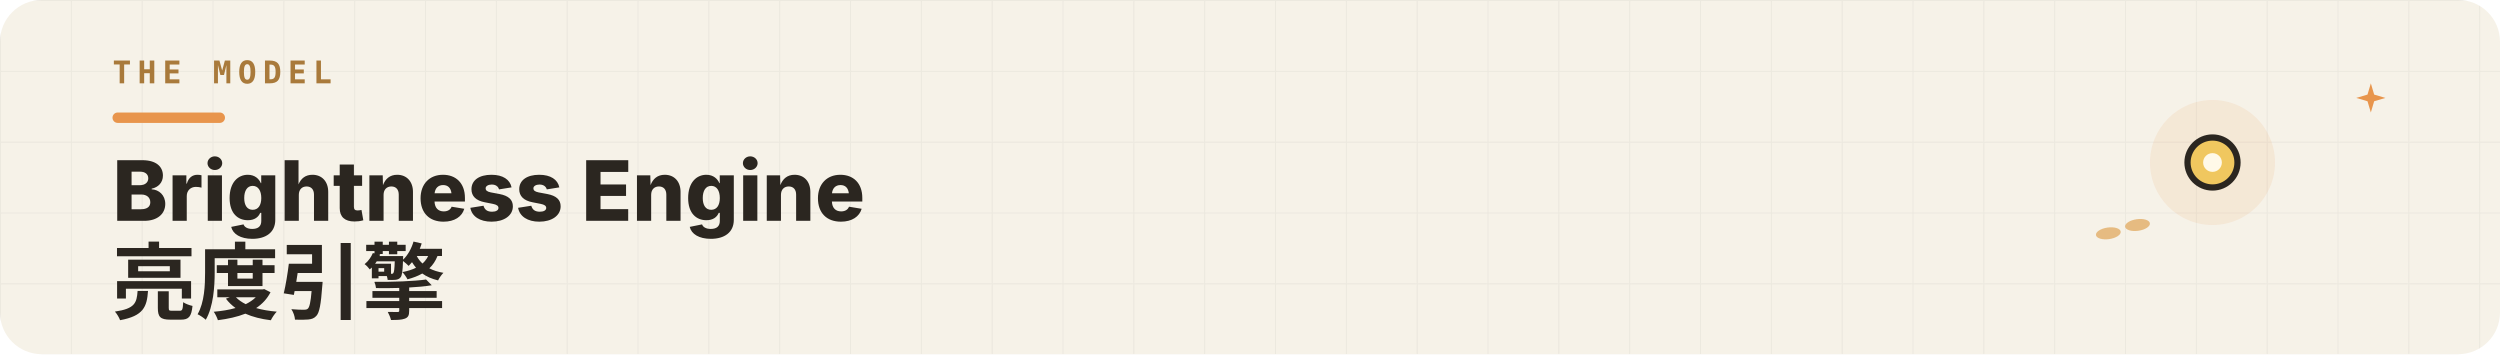
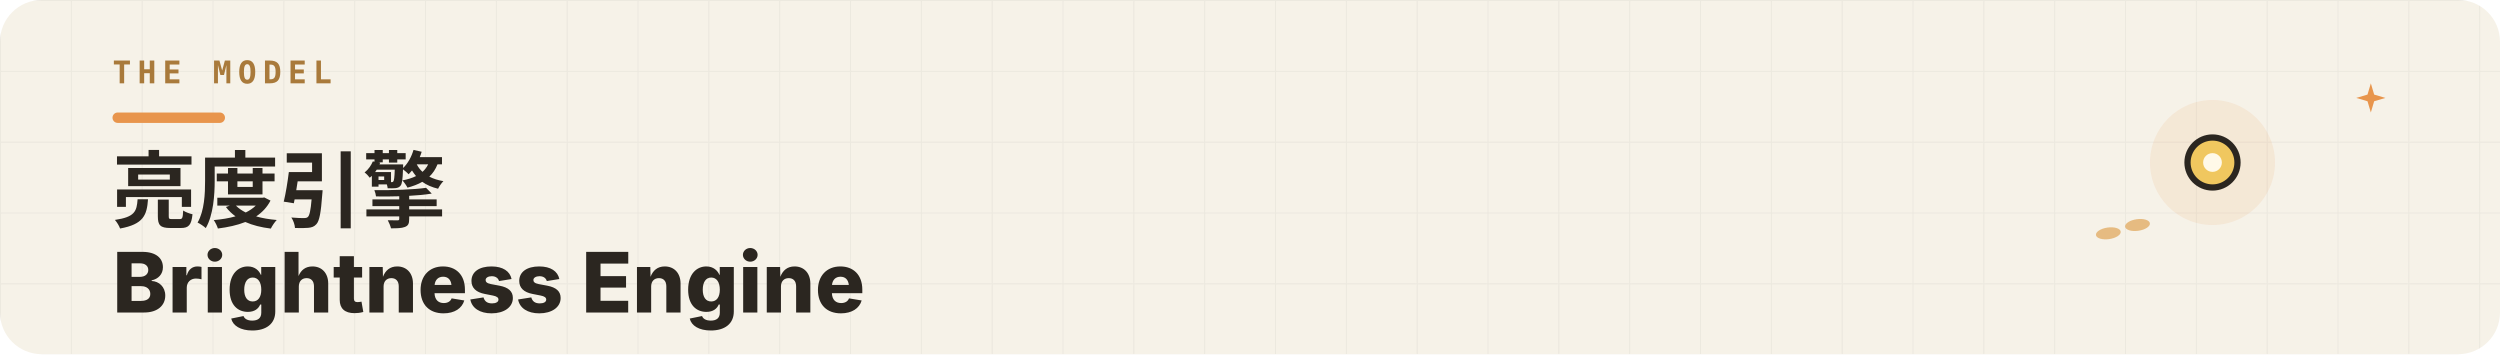
<svg xmlns="http://www.w3.org/2000/svg" width="1200" height="170" viewBox="0 0 1200 170" role="img" aria-label="Brightness Engine · 亮度引擎">
  <defs>
    <pattern id="g" width="34" height="34" patternUnits="userSpaceOnUse">
      <path d="M34 0H0V34" fill="none" stroke="#2B2620" stroke-opacity="0.045" />
    </pattern>
  </defs>
  <rect width="1200" height="170" rx="20" fill="#F6F2E8" />
  <rect width="1200" height="170" rx="20" fill="url(#g)" />
  <text x="54" y="40" font-family="ui-monospace, 'SF Mono', Menlo, monospace" font-size="15" font-weight="700" letter-spacing="3" fill="#A97A3B">THE MODEL</text>
  <rect x="54" y="54" width="54" height="5" rx="2.5" fill="#E8954C" />
-   <text x="54" y="106" font-family="-apple-system, BlinkMacSystemFont, 'Segoe UI', sans-serif" font-size="40" font-weight="800" fill="#2B2620">Brightness Engine</text>
-   <text x="54" y="150" font-family="-apple-system, BlinkMacSystemFont, 'Segoe UI', 'PingFang SC', sans-serif" font-size="40" font-weight="800" fill="#2B2620">亮度引擎</text>
+   <text x="54" y="106" font-family="-apple-system, BlinkMacSystemFont, 'Segoe UI', 'PingFang SC', sans-serif" font-size="40" font-weight="800" fill="#2B2620">亮度引擎</text>
+   <text x="54" y="150" font-family="-apple-system, BlinkMacSystemFont, 'Segoe UI', sans-serif" font-size="40" font-weight="800" fill="#2B2620">Brightness Engine</text>
  <circle cx="1062" cy="78" r="30" fill="#E8954C" opacity="0.12" />
  <circle cx="1062" cy="78" r="12" fill="#F0C75F" stroke="#2B2620" stroke-width="3" />
  <circle cx="1062" cy="78" r="4.5" fill="#FFF9E8" />
  <ellipse cx="1012" cy="112" rx="6" ry="2.8" fill="#D98E2B" opacity="0.55" transform="rotate(-8 1012 112)" />
  <ellipse cx="1026" cy="108" rx="6" ry="2.8" fill="#D98E2B" opacity="0.55" transform="rotate(-8 1026 108)" />
  <path d="M1138 40 L1139.6 45.4 L1145 47 L1139.6 48.6 L1138 54 L1136.4 48.6 L1131 47 L1136.4 45.4 Z" fill="#E8954C" />
</svg>
